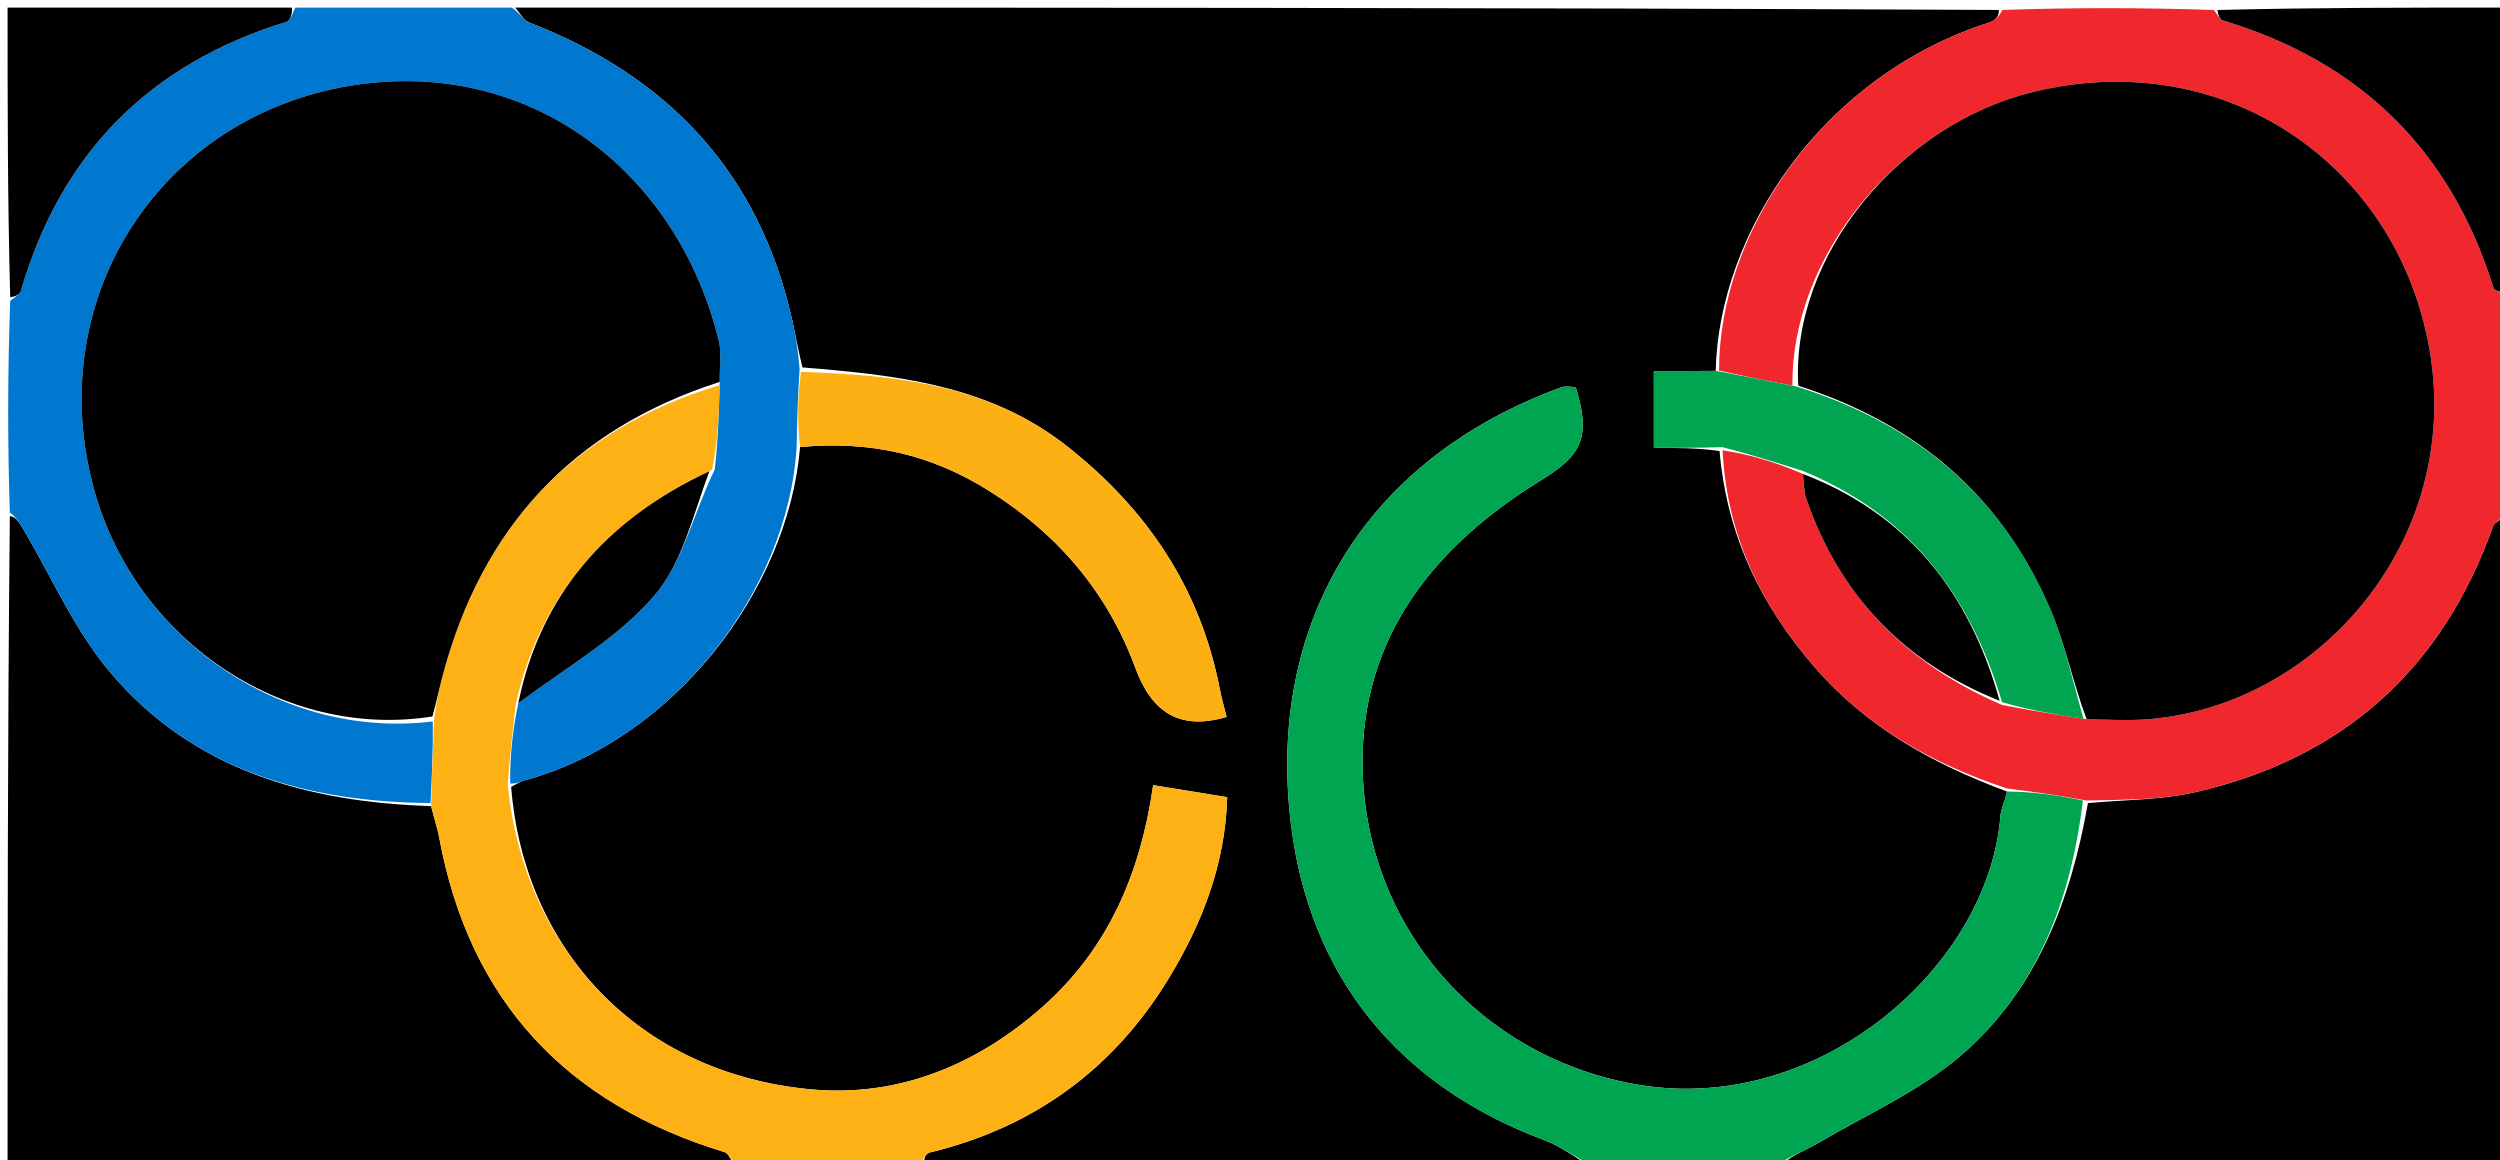
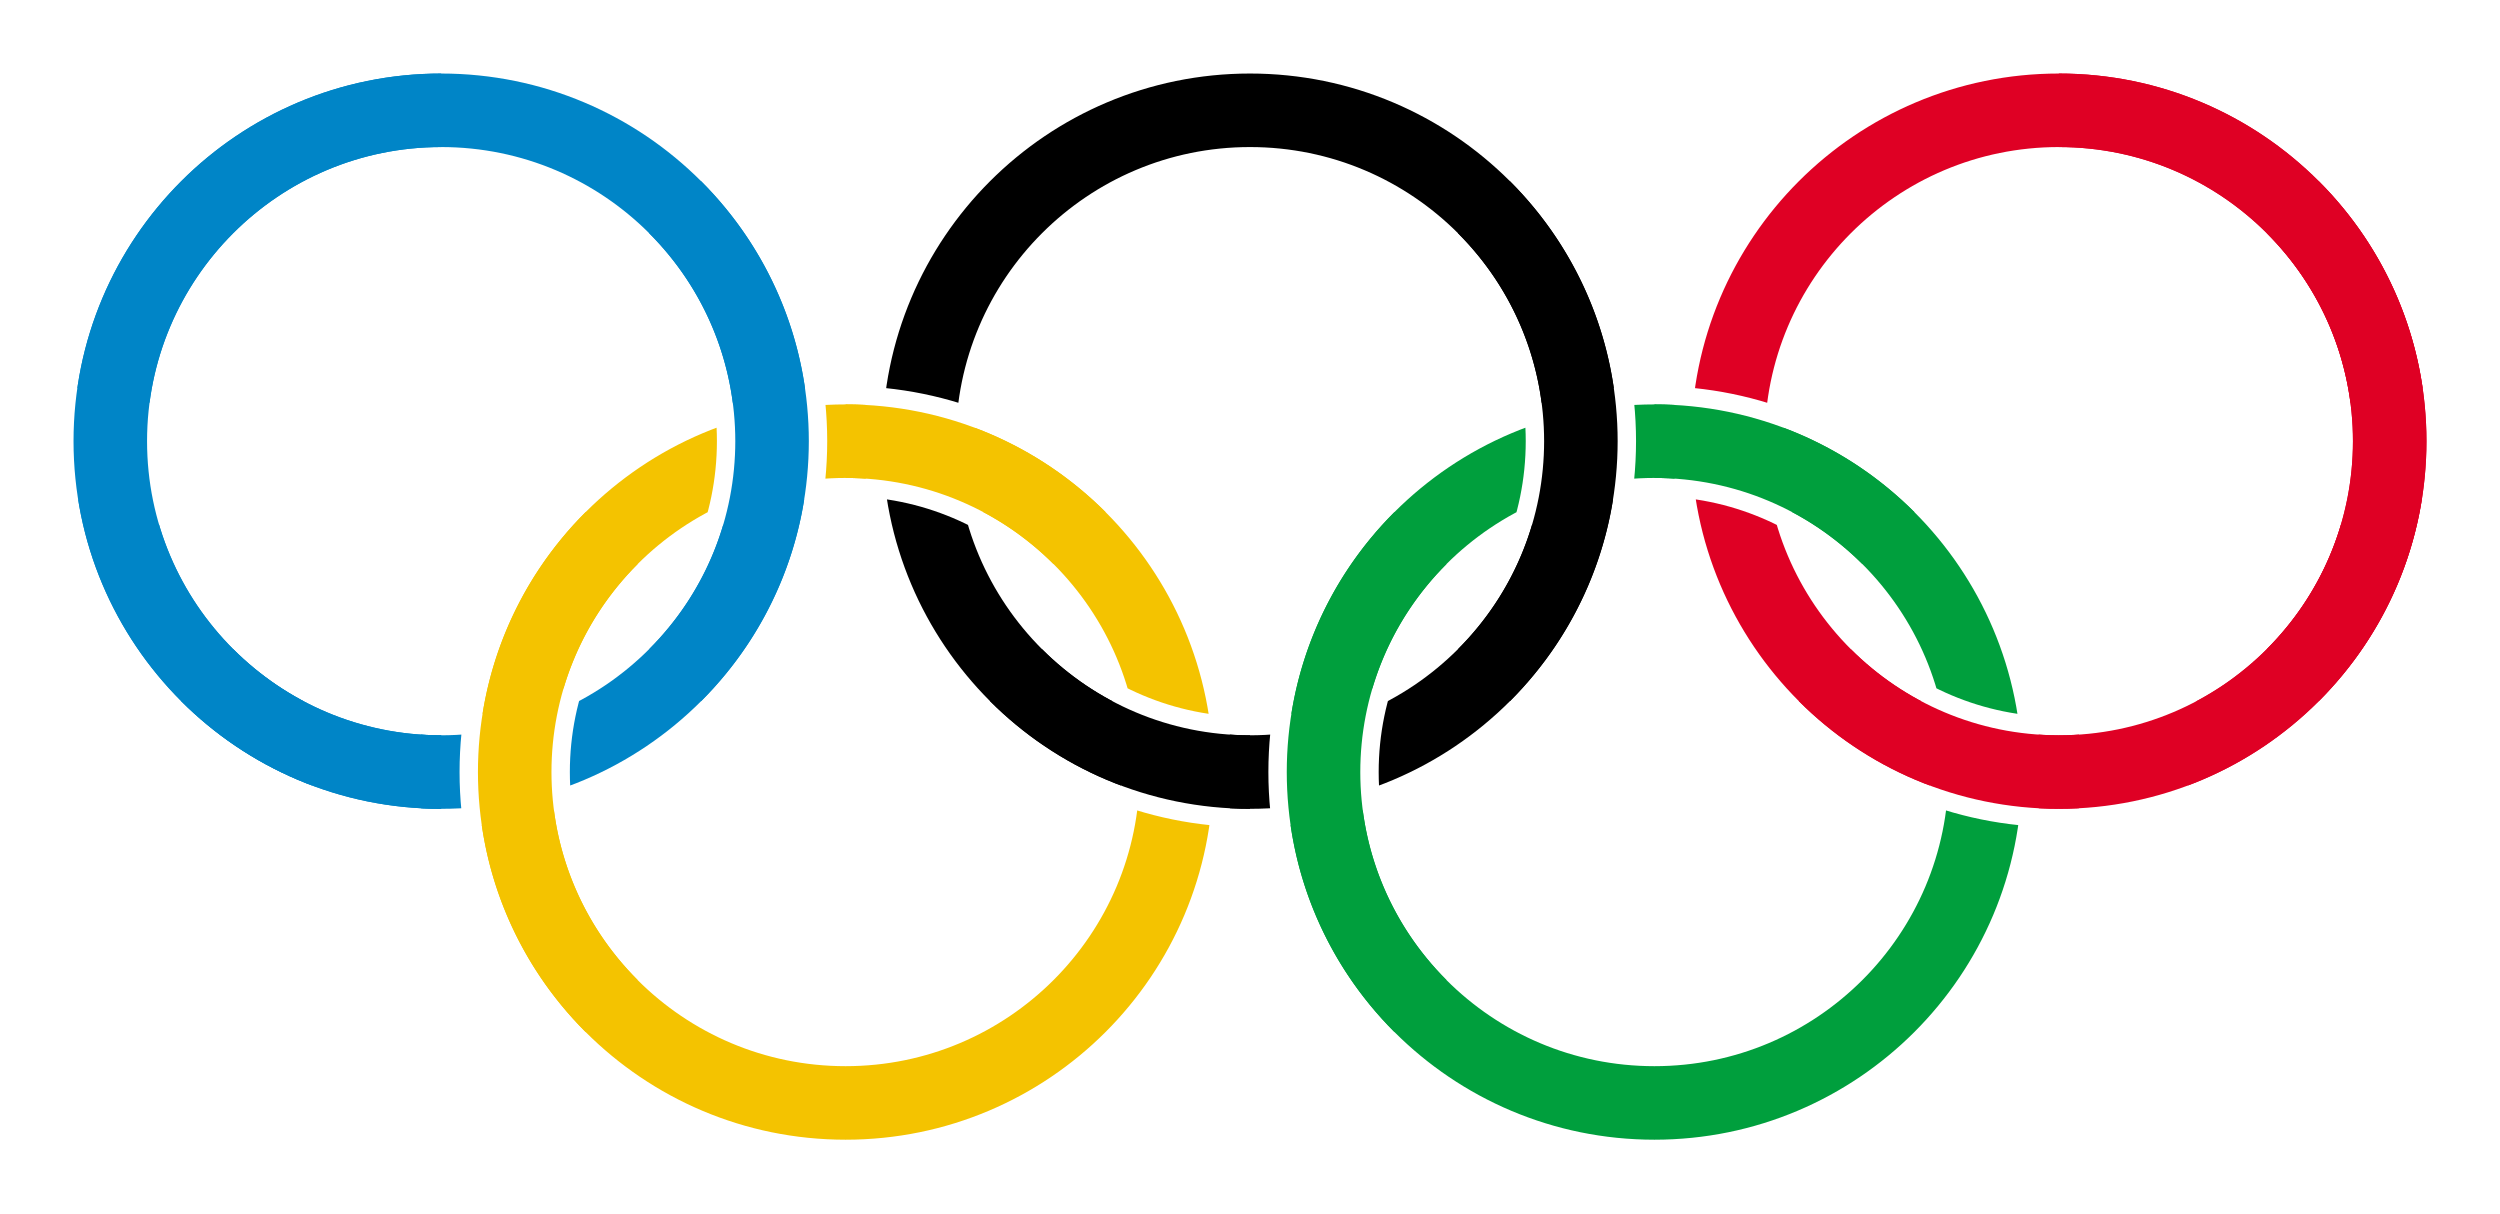
- <svg xmlns="http://www.w3.org/2000/svg" version="1.1" id="Layer_1" x="0px" y="0px" width="100%" viewBox="0 0 330 153" enable-background="new 0 0 330 153" xml:space="preserve">
-   <path fill="#000000" opacity="1" stroke="none" d=" M68,1   C133.021,1 198.042,1 263.831,1.312   C263.954,2.075 263.37,2.721 262.654,2.948   C240.509,9.985 226.873,30.791 226.473,48.955   C223.45,48.983 220.877,48.983 218.308,48.983   C218.308,52.727 218.308,55.639 218.308,59.122   C221.393,59.122 224.18,59.122 226.98,59.542   C227.954,70.762 232.495,79.94 239.524,88.059   C246.389,95.988 255.142,100.836 264.926,104.483   C264.624,105.815 264.134,106.735 264.059,107.687   C262.502,127.52 240.22,147.089 216.492,143.225   C195.518,139.809 180.124,122.387 179.862,101.097   C179.651,84.021 189.386,72.017 203.412,63.395   C208.788,60.09 210.051,57.746 207.991,51.096   C207.395,51.096 206.673,50.912 206.096,51.123   C179.525,60.84 167.228,82.953 170.405,108.802   C172.857,128.748 184.417,143.246 203.894,150.514   C206.061,151.323 207.971,152.821 210,154   C180.979,154 151.958,154 122.132,153.706   C121.8,152.969 122.208,152.256 122.756,152.123   C136.459,148.815 147.012,141.106 154.292,129.122   C158.685,121.89 161.734,114.101 161.995,105.228   C158.598,104.677 155.562,104.184 152.214,103.64   C150.543,115.302 146.267,125.277 137.523,132.983   C128.789,140.681 118.393,144.86 107.038,143.794   C84.04,141.636 69.147,125.064 67.471,103.863   C68.23,103.481 68.636,103.168 69.092,103.046   C88.668,97.829 104.038,78.055 105.609,59.009   C114.894,58.151 122.92,59.99 130.574,64.804   C139.705,70.546 146.204,78.24 149.874,88.189   C152.037,94.054 155.723,96.461 161.912,94.637   C161.611,93.412 161.255,92.191 161.014,90.948   C158.443,77.682 151.452,67.269 140.909,58.946   C130.613,50.819 118.477,49.517 105.92,48.499   C105.341,46.105 104.978,44.058 104.518,42.034   C100.113,22.671 88.122,10.053 69.852,2.972   C69.094,2.678 68.611,1.673 68,1  z" />
-   <path fill="#000000" opacity="1" stroke="none" d=" M331,68   C331,96.598 331,125.195 331,154   C299.313,154 267.625,154 235.352,153.627   C236.504,152.478 238.332,151.86 239.96,150.901   C246.385,147.117 253.43,144.015 258.981,139.202   C268.873,130.626 273.354,118.831 275.607,106.007   C280.607,105.556 285.279,105.593 289.711,104.581   C309.188,100.137 322.345,88.417 329.062,69.523   C329.295,68.868 330.336,68.501 331,68  z" />
-   <path fill="#000000" opacity="1" stroke="none" d=" M97,154   C65.077,154 33.154,154 1,154   C1,125.646 1,97.292 1.299,68.141   C2.07,68.149 2.537,68.957 3.015,69.759   C6.821,76.154 9.848,83.211 14.595,88.808   C25.509,101.676 40.463,105.873 56.905,106.409   C57.314,108.058 57.738,109.284 57.97,110.544   C61.96,132.164 74.789,145.73 95.636,152.08   C96.23,152.261 96.551,153.34 97,154  z" />
-   <path fill="#0078D0" opacity="1" stroke="none" d=" M56.83,106.001   C40.463,105.873 25.509,101.676 14.595,88.808   C9.848,83.211 6.821,76.154 3.015,69.759   C2.537,68.957 2.07,68.149 1.299,67.672   C1,58.646 1,49.292 1.348,39.709   C2.052,39.142 2.617,38.864 2.736,38.456   C8.018,20.254 19.717,8.424 37.836,2.871   C38.366,2.709 38.618,1.644 39,1   C48.354,1 57.708,1 67.531,1   C68.611,1.673 69.094,2.678 69.852,2.972   C88.122,10.053 100.113,22.671 104.518,42.034   C104.978,44.058 105.341,46.105 105.55,48.726   C105.286,52.545 105.22,55.779 105.154,59.013   C104.038,78.055 88.668,97.829 69.092,103.046   C68.636,103.168 68.23,103.481 67.347,103.427   C67.29,99.742 67.687,96.334 68.416,92.825   C74.692,88.124 81.491,84.264 86.31,78.691   C90.131,74.271 91.527,67.754 94.347,61.978   C94.795,58.139 94.895,54.489 94.998,50.41   C94.976,48.317 95.267,46.574 94.882,44.996   C89.435,22.642 69.949,7.516 46.413,11.288   C21.468,15.286 5.928,38.787 12.146,63.582   C17.38,84.452 37.455,97.685 57.13,95.229   C57.176,99.018 57.003,102.51 56.83,106.001  z" />
-   <path fill="#F0282D" opacity="1" stroke="none" d=" M331,67.531   C330.336,68.501 329.295,68.868 329.062,69.523   C322.345,88.417 309.188,100.137 289.711,104.581   C285.279,105.593 280.607,105.556 275.385,105.668   C271.459,104.918 268.195,104.502 264.931,104.085   C255.142,100.836 246.389,95.988 239.524,88.059   C232.495,79.94 227.954,70.762 227.383,59.444   C231.181,60.009 234.589,61.091 237.997,62.566   C238.135,63.923 238.12,64.939 238.431,65.842   C242.867,78.693 251.531,87.57 264.286,93.063   C268.083,93.797 271.559,94.344 275.431,94.937   C278.178,94.988 280.537,95.124 282.879,94.98   C305.659,93.586 325.058,71.598 320.71,46.242   C316.514,21.769 293.709,5.948 268.381,12.136   C250.788,16.435 236.414,33.705 236.603,50.895   C233.111,50.28 230.016,49.604 226.921,48.927   C226.873,30.791 240.509,9.985 262.654,2.948   C263.37,2.721 263.954,2.075 264.3,1.312   C273.354,1 282.708,1 292.24,1.32   C292.757,2.005 293.032,2.578 293.443,2.702   C311.567,8.166 323.503,19.849 329.134,37.969   C329.286,38.458 330.357,38.663 331,39   C331,48.354 331,57.708 331,67.531  z" />
-   <path fill="#00A551" opacity="1" stroke="none" d=" M264.926,104.483   C268.195,104.502 271.459,104.918 274.946,105.673   C273.354,118.831 268.873,130.626 258.981,139.202   C253.43,144.015 246.385,147.117 239.96,150.901   C238.332,151.86 236.504,152.478 234.884,153.627   C226.979,154 218.958,154 210.469,154   C207.971,152.821 206.061,151.323 203.894,150.514   C184.417,143.246 172.857,128.748 170.405,108.802   C167.228,82.953 179.525,60.84 206.096,51.123   C206.673,50.912 207.395,51.096 207.991,51.096   C210.051,57.746 208.788,60.09 203.412,63.395   C189.386,72.017 179.651,84.021 179.862,101.097   C180.124,122.387 195.518,139.809 216.492,143.225   C240.22,147.089 262.502,127.52 264.059,107.687   C264.134,106.735 264.624,105.815 264.926,104.483  z" />
-   <path fill="#FEB114" opacity="1" stroke="none" d=" M94.996,50.838   C94.895,54.489 94.795,58.139 93.995,62.01   C80.113,68.538 71.334,78.462 68.084,92.927   C67.687,96.334 67.29,99.742 67.018,103.585   C69.147,125.064 84.04,141.636 107.038,143.794   C118.393,144.86 128.789,140.681 137.523,132.983   C146.267,125.277 150.543,115.302 152.214,103.64   C155.562,104.184 158.598,104.677 161.995,105.228   C161.734,114.101 158.685,121.89 154.292,129.122   C147.012,141.106 136.459,148.815 122.756,152.123   C122.208,152.256 121.8,152.969 121.664,153.706   C113.979,154 105.958,154 97.469,154   C96.551,153.34 96.23,152.261 95.636,152.08   C74.789,145.73 61.96,132.164 57.97,110.544   C57.738,109.284 57.314,108.058 56.905,106.409   C57.003,102.51 57.176,99.018 57.301,94.873   C57.651,92.511 58.001,90.79 58.452,89.095   C63.623,69.651 75.564,56.665 94.996,50.838  z" />
-   <path fill="#000000" opacity="1" stroke="none" d=" M331,38.531   C330.357,38.663 329.286,38.458 329.134,37.969   C323.503,19.849 311.567,8.166 293.443,2.702   C293.032,2.578 292.757,2.005 292.709,1.32   C305.593,1 318.187,1 331,1   C331,13.353 331,25.708 331,38.531  z" />
-   <path fill="#000000" opacity="1" stroke="none" d=" M38.531,1   C38.618,1.644 38.366,2.709 37.836,2.871   C19.717,8.424 8.018,20.254 2.736,38.456   C2.617,38.864 2.052,39.142 1.348,39.24   C1,26.407 1,13.813 1,1   C13.353,1 25.708,1 38.531,1  z" />
-   <path fill="#FDB014" opacity="1" stroke="none" d=" M105.609,59.009   C105.22,55.779 105.286,52.545 105.721,49.084   C118.477,49.517 130.613,50.819 140.909,58.946   C151.452,67.269 158.443,77.682 161.014,90.948   C161.255,92.191 161.611,93.412 161.912,94.637   C155.723,96.461 152.037,94.054 149.874,88.189   C146.204,78.24 139.705,70.546 130.574,64.804   C122.92,59.99 114.894,58.151 105.609,59.009  z" />
-   <path fill="#01A551" opacity="1" stroke="none" d=" M226.473,48.955   C230.016,49.604 233.111,50.28 236.974,50.976   C253.083,55.943 264.33,65.577 270.671,80.464   C272.629,85.059 273.608,90.07 275.036,94.891   C271.559,94.344 268.083,93.797 264.273,92.691   C259.955,78.107 251.68,67.798 237.997,62.174   C234.589,61.091 231.181,60.009 227.37,59.024   C224.18,59.122 221.393,59.122 218.308,59.122   C218.308,55.639 218.308,52.727 218.308,48.983   C220.877,48.983 223.45,48.983 226.473,48.955  z" />
-   <path fill="#000000" opacity="1" stroke="none" d=" M94.998,50.41   C75.564,56.665 63.623,69.651 58.452,89.095   C58.001,90.79 57.651,92.511 57.082,94.576   C37.455,97.685 17.38,84.452 12.146,63.582   C5.928,38.787 21.468,15.286 46.413,11.288   C69.949,7.516 89.435,22.642 94.882,44.996   C95.267,46.574 94.976,48.317 94.998,50.41  z" />
-   <path fill="#000000" opacity="1" stroke="none" d=" M68.416,92.825   C71.334,78.462 80.113,68.538 93.647,62.199   C91.527,67.754 90.131,74.271 86.31,78.691   C81.491,84.264 74.692,88.124 68.416,92.825  z" />
-   <path fill="#000000" opacity="1" stroke="none" d=" M275.431,94.937   C273.608,90.07 272.629,85.059 270.671,80.464   C264.33,65.577 253.083,55.943 237.371,50.914   C236.414,33.705 250.788,16.435 268.381,12.136   C293.709,5.948 316.514,21.769 320.71,46.242   C325.058,71.598 305.659,93.586 282.879,94.98   C280.537,95.124 278.178,94.988 275.431,94.937  z" />
-   <path fill="#000000" opacity="1" stroke="none" d=" M237.997,62.566   C251.68,67.798 259.955,78.107 263.953,92.503   C251.531,87.57 242.867,78.693 238.431,65.842   C238.12,64.939 238.135,63.923 237.997,62.566  z" />
+ <svg xmlns="http://www.w3.org/2000/svg" xmlns:xlink="http://www.w3.org/1999/xlink" viewBox="-34 -12 68 33" width="1020" height="495">
+   <defs>
+     <clipPath id="interlace">
+       <path d="M -11,-11 h 22 v 22 h -22 z M 11,-1.5 a 10.5,10.5 0 0,0 0,21 v -3 a 7.5,7.5 0 1,1 0,-15 M -11,1.5 a 7.5,7.5 0 1,1 0,15 v 3 a 10.5,10.5 0 0,0 0,-21 z" clip-rule="evenodd" />
+     </clipPath>
+     <clipPath id="interlace_Firefox">
+       <path d="M 0,0 l -12,12 h 12 z" />
+     </clipPath>
+     <g id="ring">
+       <circle r="9" clip-path="url(#interlace)" />
+       <circle r="9" clip-path="url(#interlace_Firefox)" />
+       <path d="M 0,-9 a 9,9 0 0,1 9,9" transform="rotate(45)" />
+     </g>
+   </defs>
+   <g fill="none" stroke-width="2">
+     <g stroke="#0085c7" transform="translate(-22)">
+       <use xlink:href="#ring" />
+       <path d="M 0,-9 a 9,9 0 0,0 0,18" />
+     </g>
+     <use xlink:href="#ring" stroke="black" />
+     <g stroke="#df0024" transform="translate(22)">
+       <use xlink:href="#ring" />
+       <path d="M 0,-9 a 9,9 0 0,1 0,18" />
+     </g>
+     <use xlink:href="#ring" stroke="#f4c300" transform="translate(-11, 9) rotate(180)" />
+     <use xlink:href="#ring" stroke="#009f3d" transform="translate(11, 9) rotate(180)" />
+   </g>
</svg>
